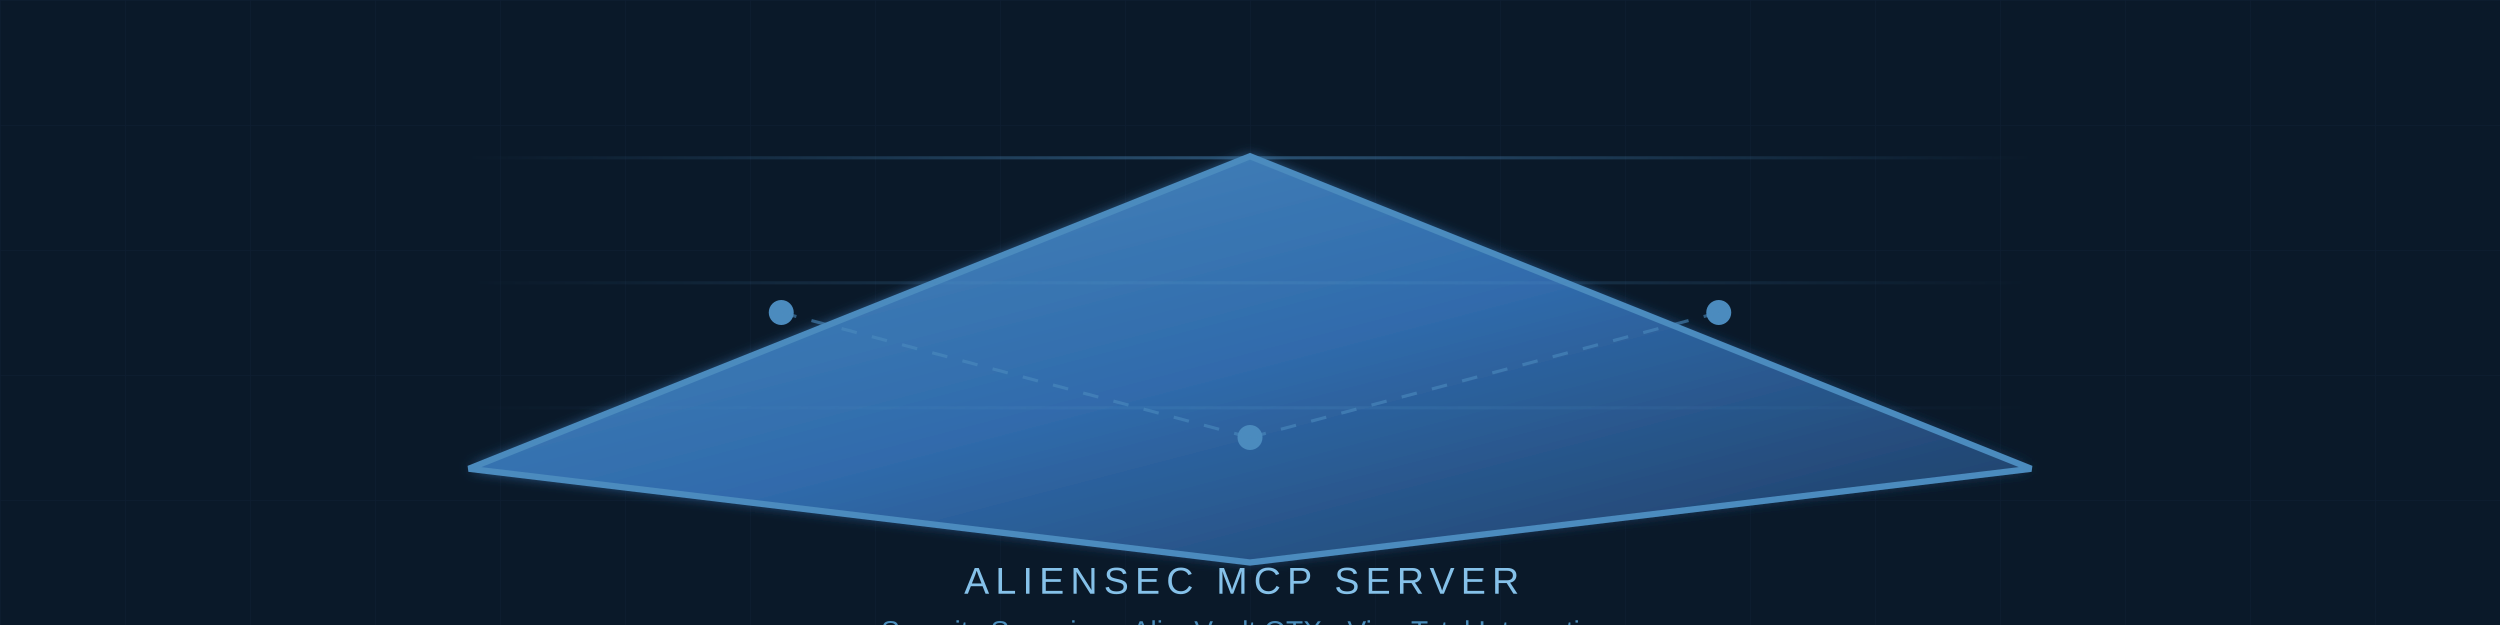
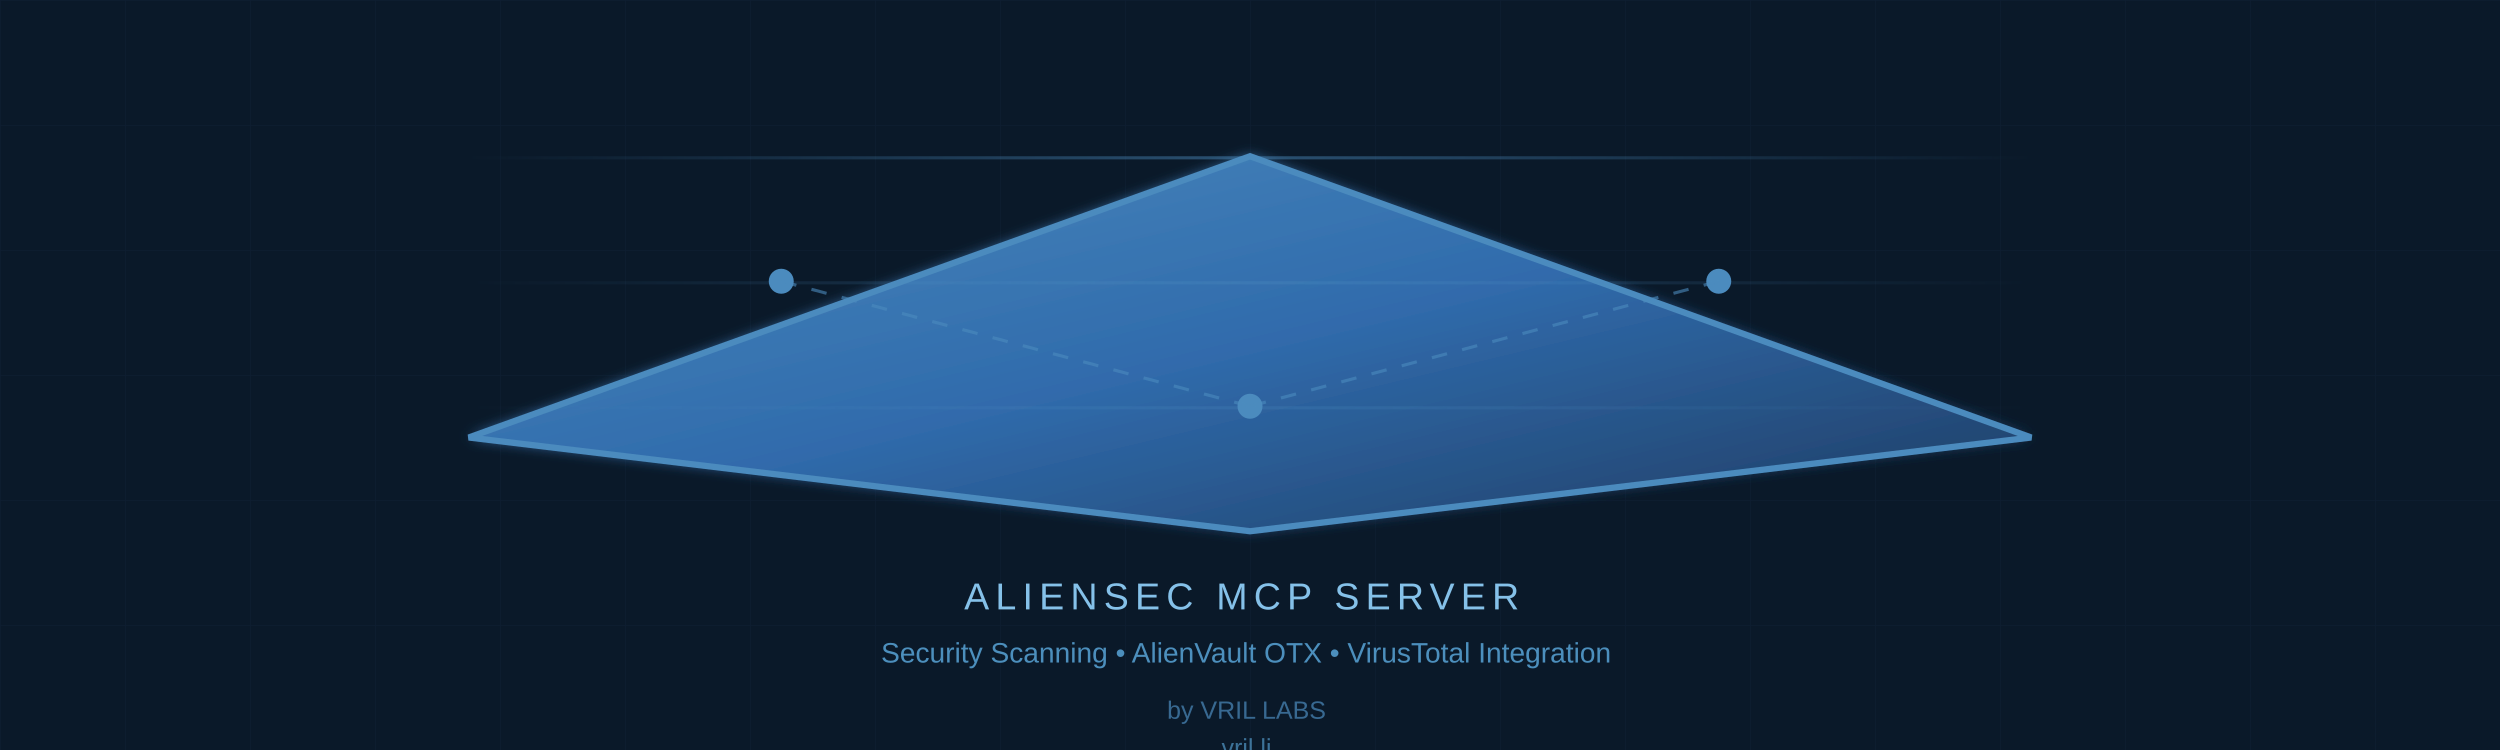
- <svg xmlns="http://www.w3.org/2000/svg" viewBox="0 0 800 200" fill="none">
+ <svg xmlns="http://www.w3.org/2000/svg" viewBox="0 0 800 240" fill="none">
  <defs>
    <linearGradient id="shieldGradient" x1="0%" y1="0%" x2="100%" y2="100%">
      <stop offset="0%" stop-color="#4B8BBE" />
      <stop offset="50%" stop-color="#306BAC" />
      <stop offset="100%" stop-color="#1E3A5F" />
    </linearGradient>
    <linearGradient id="scanGradient" x1="0%" y1="0%" x2="100%" y2="0%">
      <stop offset="0%" stop-color="#4B8BBE" stop-opacity="0" />
      <stop offset="50%" stop-color="#4B8BBE" stop-opacity="0.8" />
      <stop offset="100%" stop-color="#4B8BBE" stop-opacity="0" />
    </linearGradient>
    <filter id="glow" x="-20%" y="-20%" width="140%" height="140%">
      <feGaussianBlur stdDeviation="2" result="blur" />
      <feComposite in="SourceGraphic" in2="blur" operator="over" />
    </filter>
  </defs>
-   <rect width="800" height="200" fill="#0A1929" />
+   <rect width="800" height="240" fill="#0A1929" />
  <pattern id="grid" width="40" height="40" patternUnits="userSpaceOnUse">
    <path d="M 40 0 L 0 0 0 40" fill="none" stroke="#1E3A5F" stroke-width="0.5" opacity="0.3" />
  </pattern>
-   <rect width="800" height="200" fill="url(#grid)" opacity="0.5" />
-   <path id="shield" d="M 400 50 L 650 150 L 400 180 L 150 150 Z" fill="url(#shieldGradient)" filter="url(#glow)">
+   <rect width="800" height="240" fill="url(#grid)" opacity="0.5" />
+   <path id="shield" d="M 400 50 L 650 140 L 400 170 L 150 140 Z" fill="url(#shieldGradient)" filter="url(#glow)">
    <animate attributeName="fill" values="url(#shieldGradient);#5DADE2;url(#shieldGradient)" dur="6s" repeatCount="indefinite" />
  </path>
-   <path d="M 400 50 L 650 150 L 400 180 L 150 150 Z" fill="none" stroke="#4B8BBE" stroke-width="2">
+   <path d="M 400 50 L 650 140 L 400 170 L 150 140 Z" fill="none" stroke="#4B8BBE" stroke-width="2">
    <animate attributeName="stroke" values="#4B8BBE;#85C1E9;#4B8BBE" dur="4s" repeatCount="indefinite" />
  </path>
  <g id="scanLines">
    <rect x="150" y="50" width="500" height="1" fill="url(#scanGradient)" opacity="0.6">
-       <animate attributeName="y" values="50;180;50" dur="3s" repeatCount="indefinite" calcMode="linear" />
+       <animate attributeName="y" values="50;170;50" dur="3s" repeatCount="indefinite" calcMode="linear" />
      <animate attributeName="opacity" values="0.6;0.8;0.6" dur="3s" repeatCount="indefinite" />
    </rect>
    <rect x="150" y="90" width="500" height="1" fill="url(#scanGradient)" opacity="0.4">
-       <animate attributeName="y" values="90;220;90" dur="3.5s" repeatCount="indefinite" calcMode="linear" />
+       <animate attributeName="y" values="90;210;90" dur="3.5s" repeatCount="indefinite" calcMode="linear" />
      <animate attributeName="opacity" values="0.4;0.6;0.4" dur="3.5s" repeatCount="indefinite" />
    </rect>
    <rect x="150" y="130" width="500" height="1" fill="url(#scanGradient)" opacity="0.3">
-       <animate attributeName="y" values="130;260;130" dur="4s" repeatCount="indefinite" calcMode="linear" />
+       <animate attributeName="y" values="130;250;130" dur="4s" repeatCount="indefinite" calcMode="linear" />
      <animate attributeName="opacity" values="0.3;0.5;0.3" dur="4s" repeatCount="indefinite" />
    </rect>
  </g>
-   <circle cx="250" cy="100" r="4" fill="#4B8BBE">
+   <circle cx="250" cy="90" r="4" fill="#4B8BBE">
    <animate attributeName="r" values="4;6;4" dur="2s" repeatCount="indefinite" />
    <animate attributeName="fill" values="#4B8BBE;#85C1E9;#4B8BBE" dur="2s" repeatCount="indefinite" />
  </circle>
-   <circle cx="550" cy="100" r="4" fill="#4B8BBE">
+   <circle cx="550" cy="90" r="4" fill="#4B8BBE">
    <animate attributeName="r" values="4;6;4" dur="2.5s" repeatCount="indefinite" />
    <animate attributeName="fill" values="#4B8BBE;#85C1E9;#4B8BBE" dur="2.5s" repeatCount="indefinite" />
  </circle>
-   <circle cx="400" cy="140" r="4" fill="#4B8BBE">
+   <circle cx="400" cy="130" r="4" fill="#4B8BBE">
    <animate attributeName="r" values="4;6;4" dur="3s" repeatCount="indefinite" />
    <animate attributeName="fill" values="#4B8BBE;#85C1E9;#4B8BBE" dur="3s" repeatCount="indefinite" />
  </circle>
-   <line x1="250" y1="100" x2="400" y2="140" stroke="#4B8BBE" stroke-width="1" stroke-dasharray="5,5" opacity="0.6">
+   <line x1="250" y1="90" x2="400" y2="130" stroke="#4B8BBE" stroke-width="1" stroke-dasharray="5,5" opacity="0.6">
    <animate attributeName="opacity" values="0.6;0.9;0.6" dur="3s" repeatCount="indefinite" />
  </line>
-   <line x1="550" y1="100" x2="400" y2="140" stroke="#4B8BBE" stroke-width="1" stroke-dasharray="5,5" opacity="0.6">
+   <line x1="550" y1="90" x2="400" y2="130" stroke="#4B8BBE" stroke-width="1" stroke-dasharray="5,5" opacity="0.6">
    <animate attributeName="opacity" values="0.6;0.9;0.6" dur="3.5s" repeatCount="indefinite" />
  </line>
-   <text x="400" y="190" font-family="'Segoe UI', 'Helvetica Neue', Arial, sans-serif" font-size="12" font-weight="500" fill="#85C1E9" text-anchor="middle" letter-spacing="2">
+   <text x="400" y="195" font-family="'Segoe UI', 'Helvetica Neue', Arial, sans-serif" font-size="12" font-weight="500" fill="#85C1E9" text-anchor="middle" letter-spacing="2">
    ALIENSEC MCP SERVER
    <animate attributeName="fill" values="#85C1E9;#4B8BBE;#85C1E9" dur="5s" repeatCount="indefinite" />
  </text>
-   <text x="400" y="205" font-family="'Segoe UI', 'Helvetica Neue', Arial, sans-serif" font-size="9" fill="#5DADE2" text-anchor="middle" opacity="0.8">
+   <text x="400" y="212" font-family="'Segoe UI', 'Helvetica Neue', Arial, sans-serif" font-size="9" fill="#5DADE2" text-anchor="middle" opacity="0.8">
    Security Scanning • AlienVault OTX • VirusTotal Integration
    <animate attributeName="opacity" values="0.8;1;0.8" dur="4s" repeatCount="indefinite" />
  </text>
+   <text x="400" y="230" font-family="'Segoe UI', 'Helvetica Neue', Arial, sans-serif" font-size="8" fill="#4B8BBE" text-anchor="middle" opacity="0.7">
+     by VRIL LABS
+     <animate attributeName="opacity" values="0.7;0.9;0.7" dur="6s" repeatCount="indefinite" />
+   </text>
+   <text x="400" y="242" font-family="'Segoe UI', 'Helvetica Neue', Arial, sans-serif" font-size="8" fill="#5DADE2" text-anchor="middle" opacity="0.6">
+     vril.li
+     <animate attributeName="opacity" values="0.6;0.8;0.6" dur="6s" repeatCount="indefinite" />
+   </text>
</svg>
